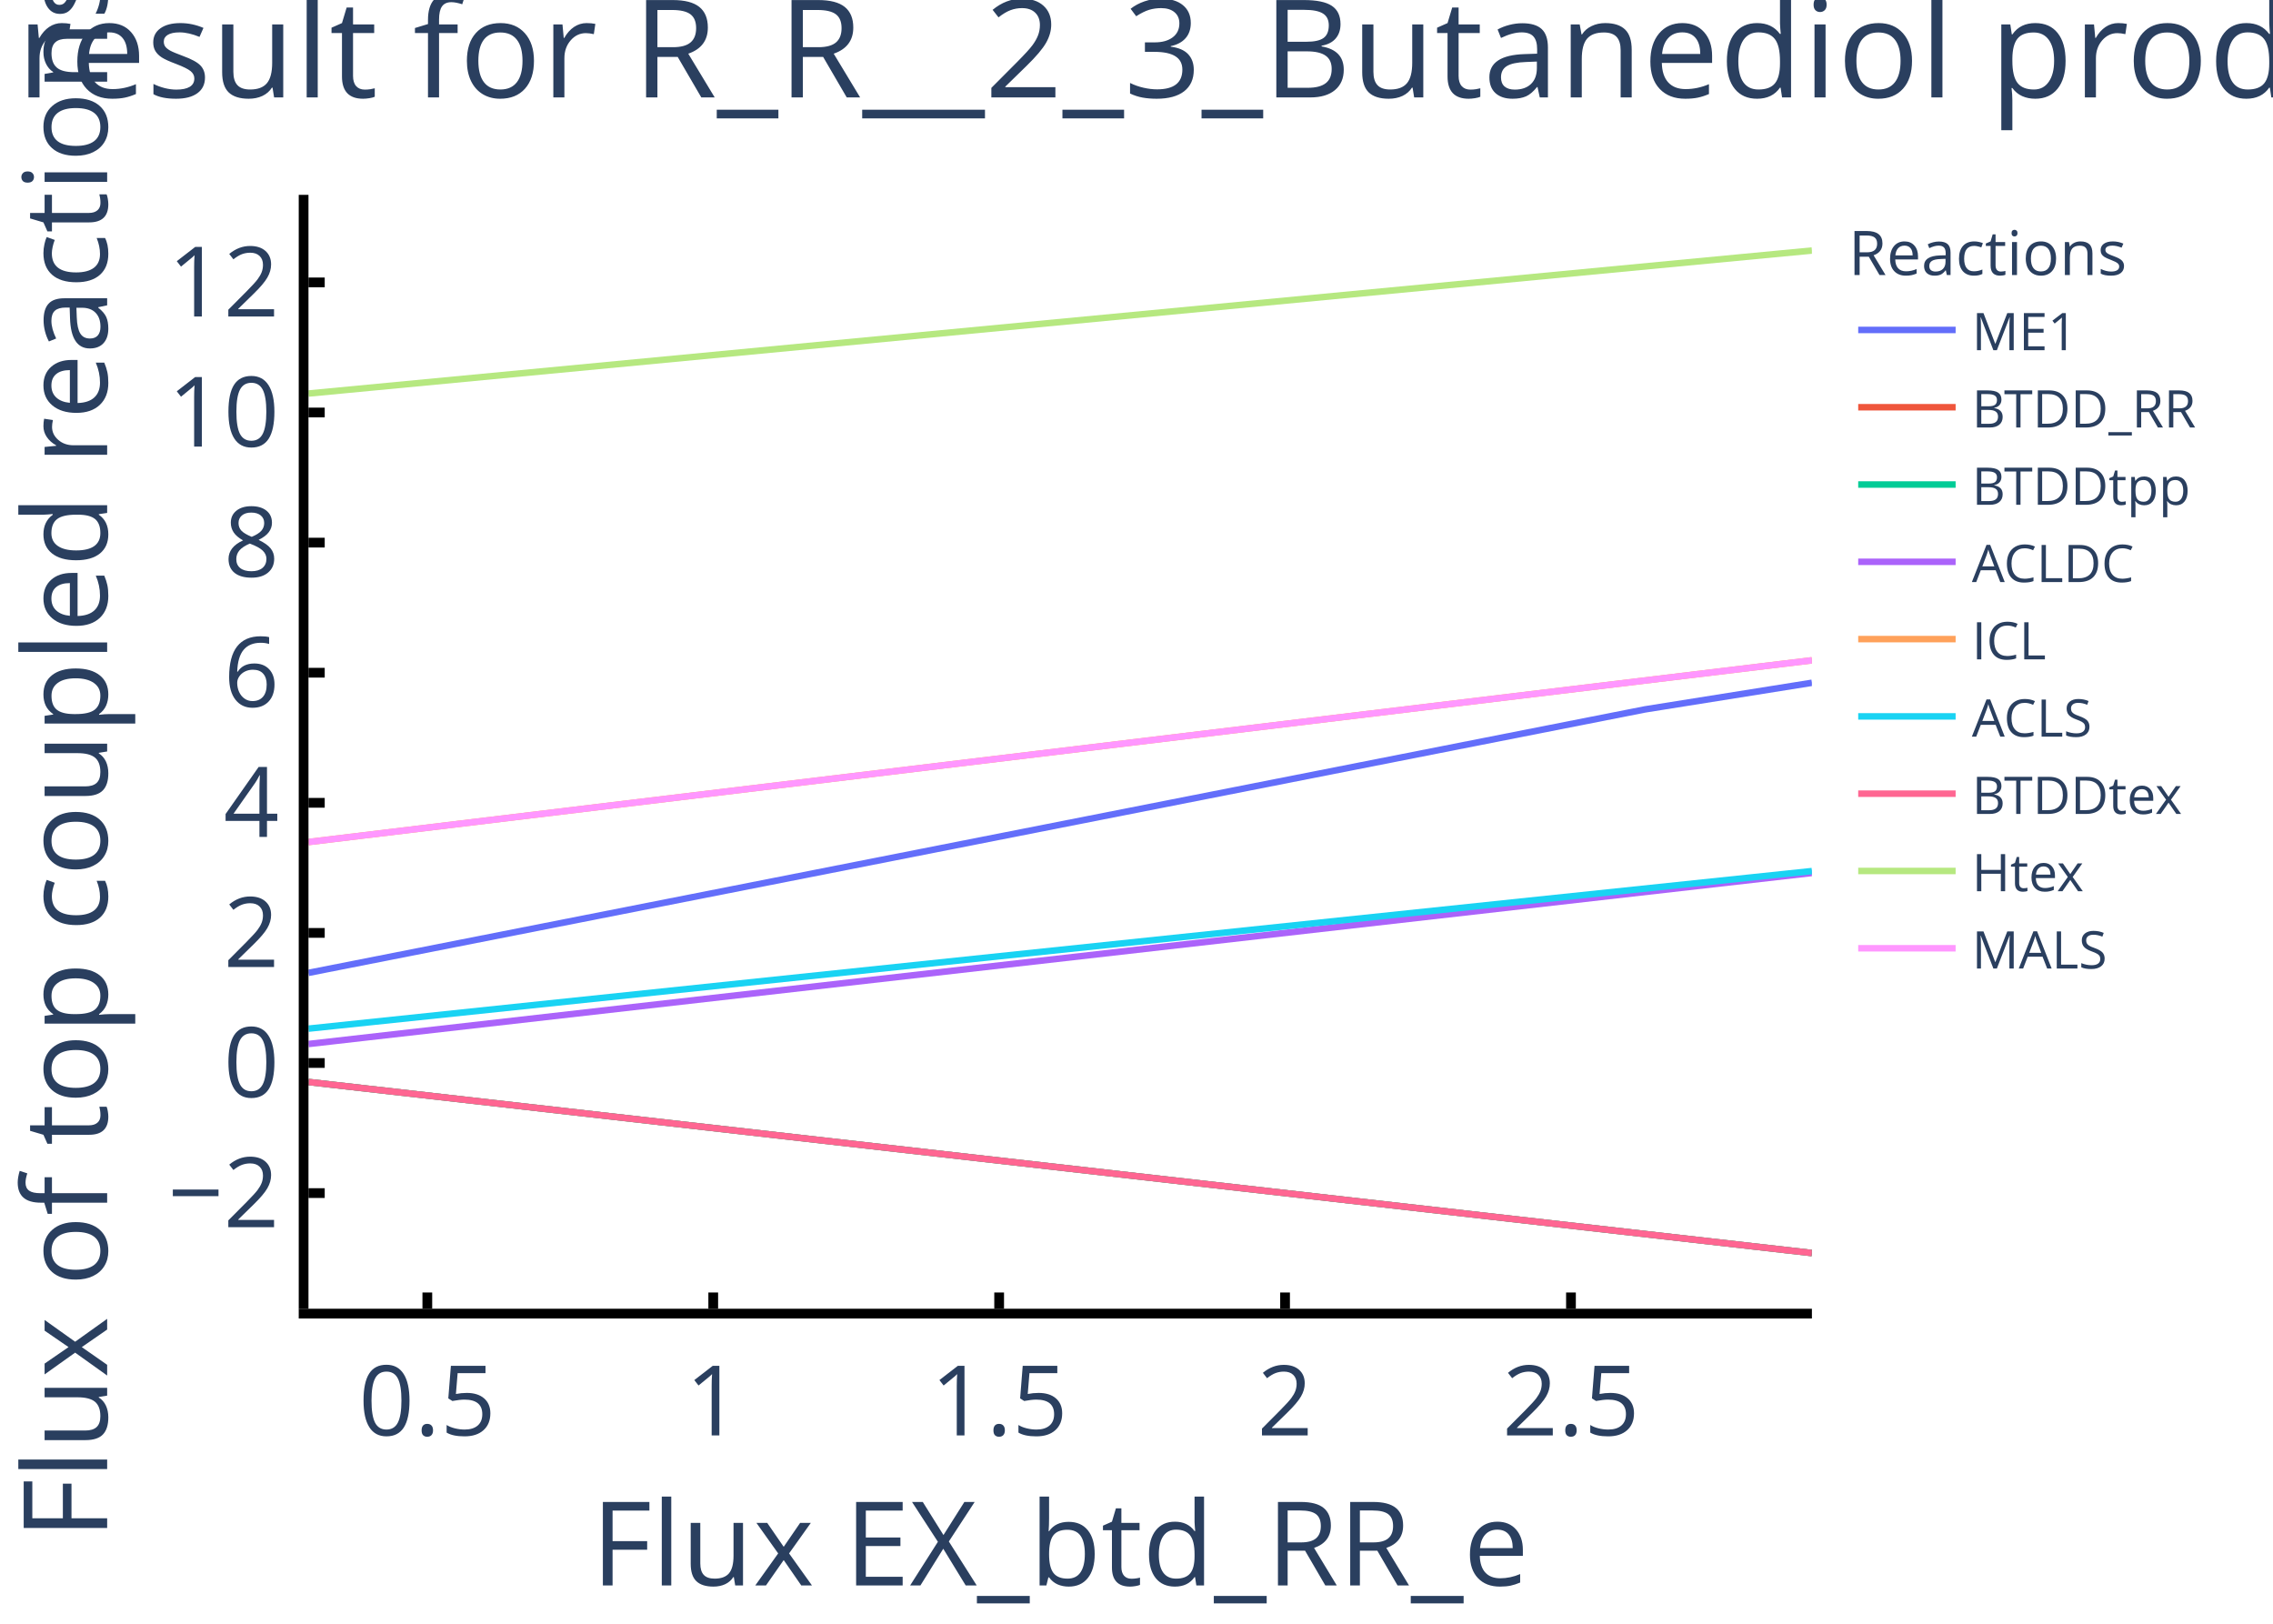
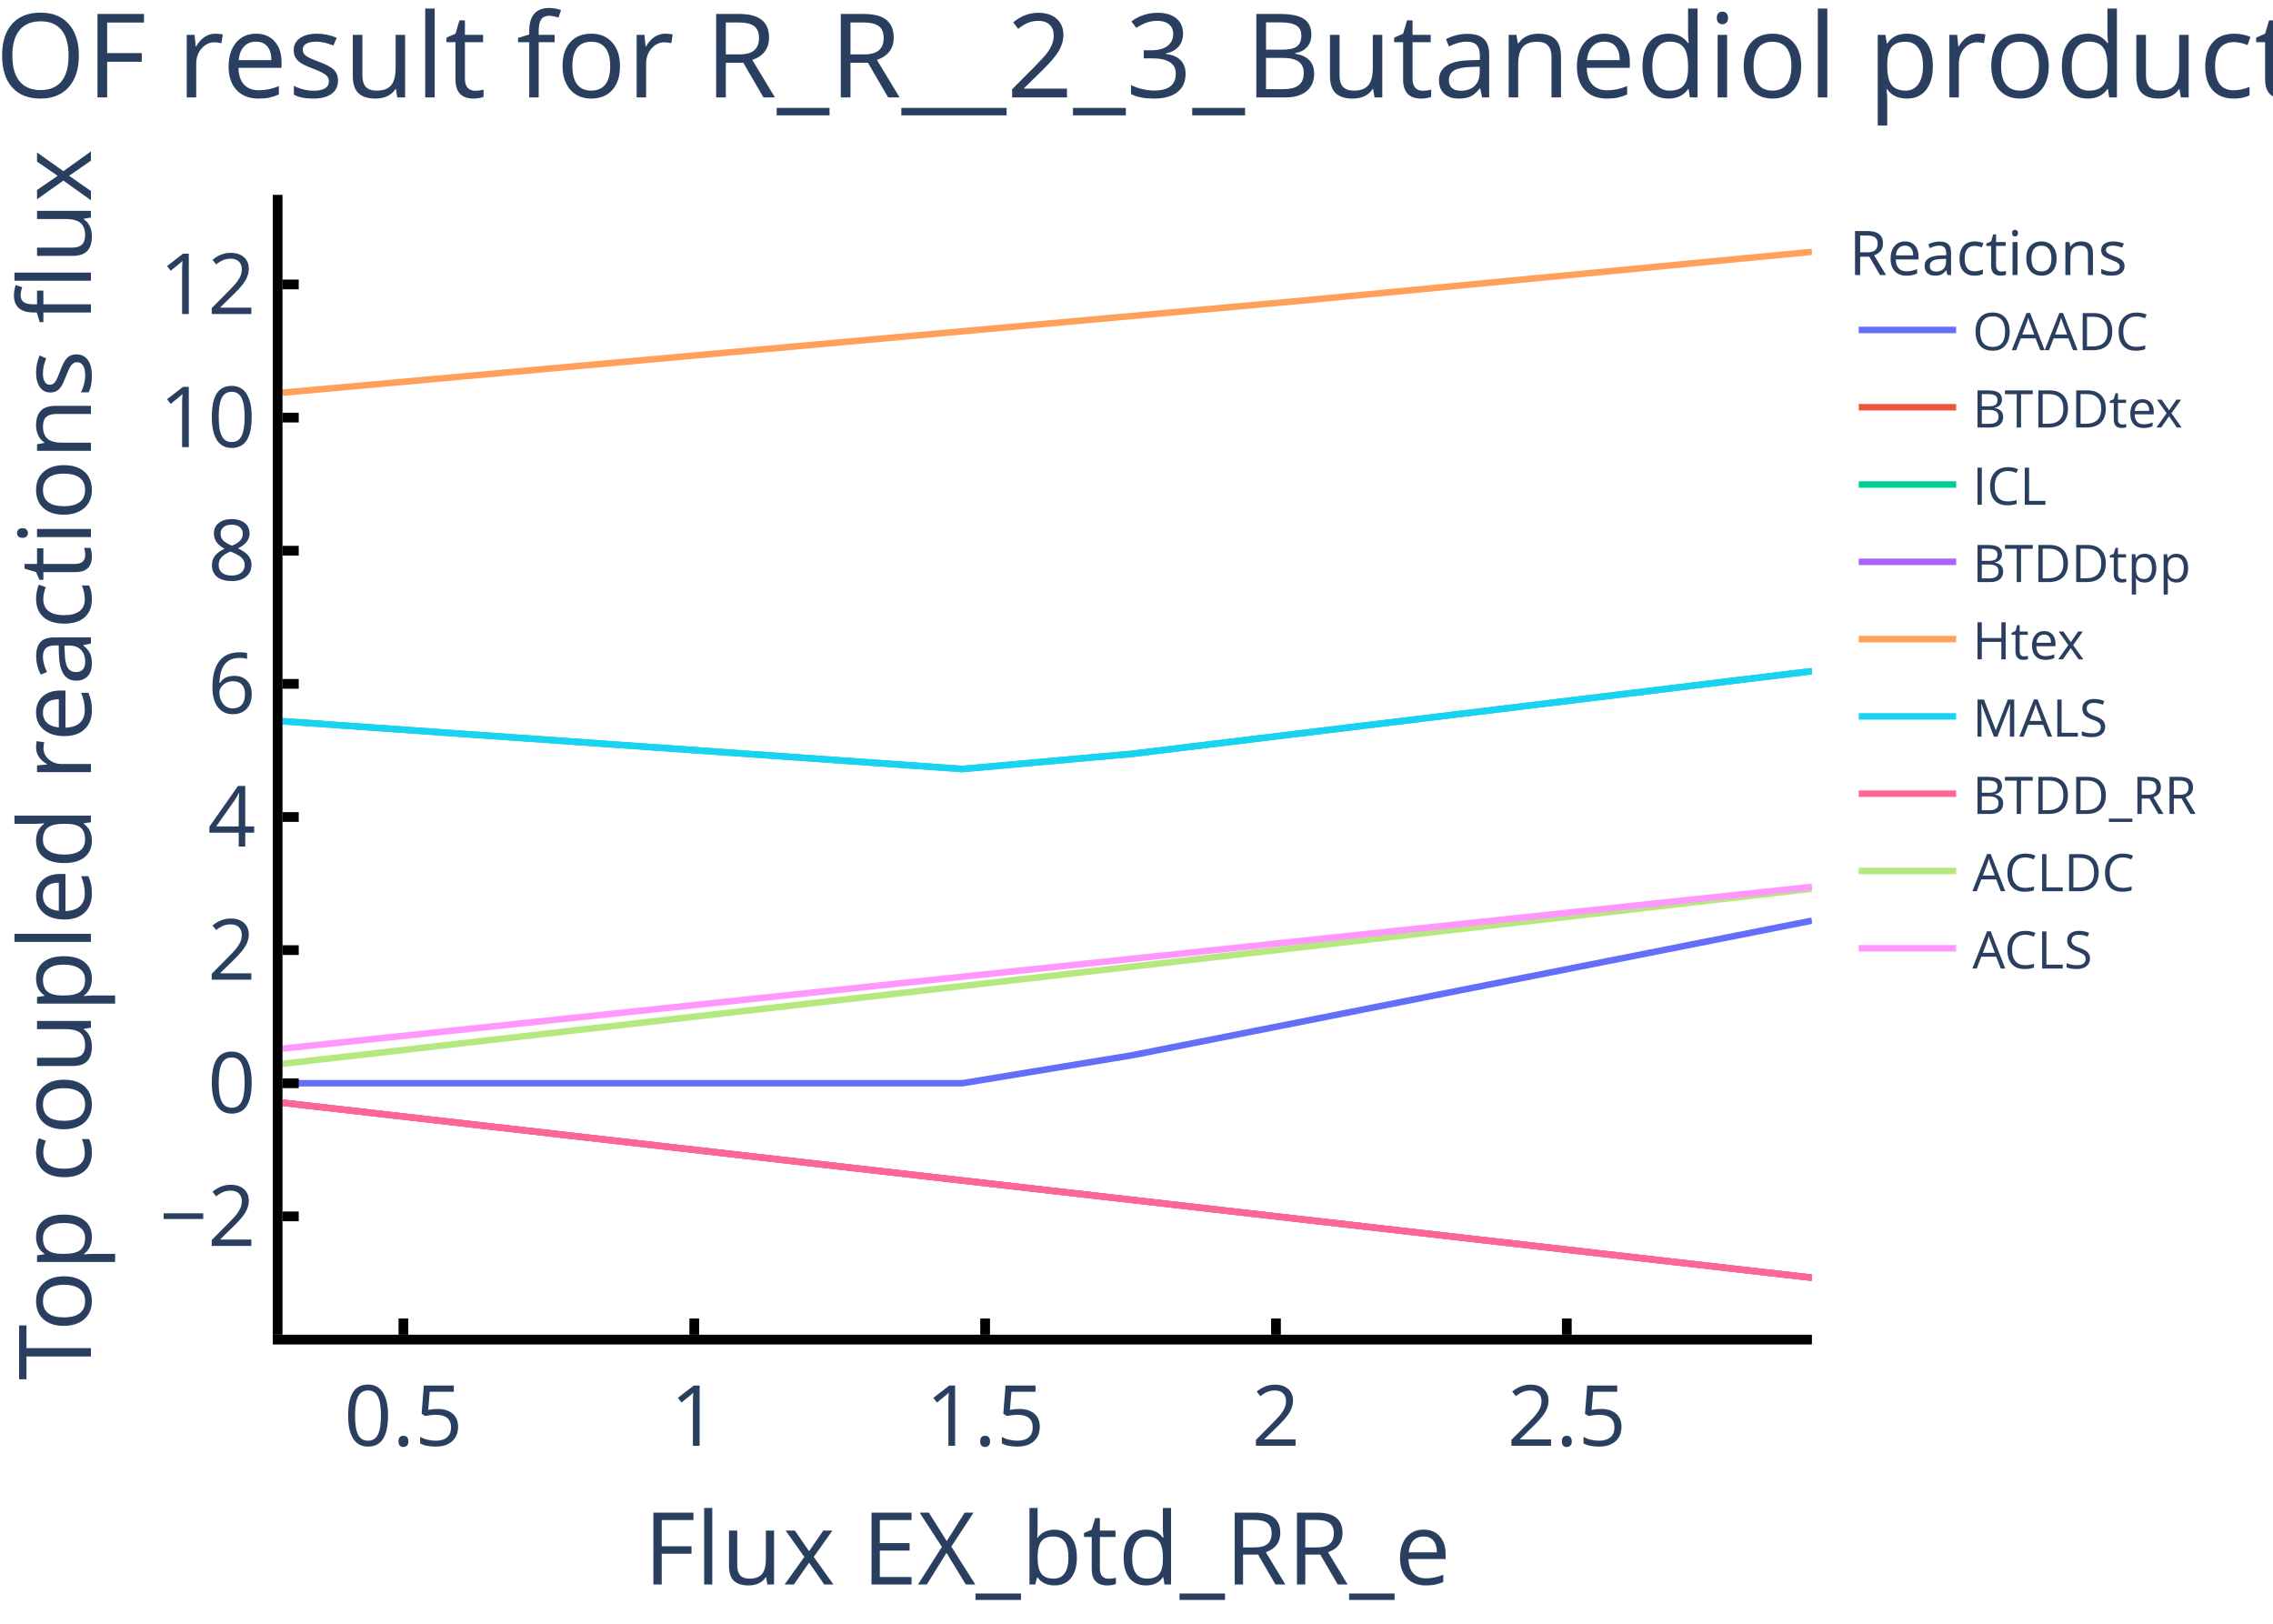
<svg xmlns="http://www.w3.org/2000/svg" class="main-svg" width="700" height="500" style="" viewBox="0 0 700 500">
  <rect x="0" y="0" width="700" height="500" style="fill: rgb(0, 0, 0); fill-opacity: 0;" />
-   <defs id="defs-2cf068">
+   <defs id="defs-a1946d">
    <g class="clips">
-       <clipPath id="clip2cf068xyplot" class="plotclip">
-         <rect width="463" height="343" />
+       <clipPath id="clipa1946dxyplot" class="plotclip">
+         <rect width="471" height="351" />
      </clipPath>
-       <clipPath class="axesclip" id="clip2cf068x">
-         <rect x="95" y="0" width="463" height="500" />
+       <clipPath class="axesclip" id="clipa1946dx">
+         <rect x="87" y="0" width="471" height="500" />
      </clipPath>
-       <clipPath class="axesclip" id="clip2cf068y">
-         <rect x="0" y="60" width="700" height="343" />
+       <clipPath class="axesclip" id="clipa1946dy">
+         <rect x="0" y="60" width="700" height="351" />
      </clipPath>
-       <clipPath class="axesclip" id="clip2cf068xy">
-         <rect x="95" y="60" width="463" height="343" />
+       <clipPath class="axesclip" id="clipa1946dxy">
+         <rect x="87" y="60" width="471" height="351" />
      </clipPath>
    </g>
    <g class="gradients" />
    <g class="patterns" />
  </defs>
  <g class="bglayer">
-     <rect class="bg" x="95" y="60" width="463" height="343" style="fill: rgb(0, 0, 0); fill-opacity: 0; stroke-width: 0;" />
+     <rect class="bg" x="87" y="60" width="471" height="351" style="fill: rgb(0, 0, 0); fill-opacity: 0; stroke-width: 0;" />
  </g>
  <g class="layer-below">
    <g class="imagelayer" />
    <g class="shapelayer" />
  </g>
  <g class="cartesianlayer">
    <g class="subplot xy">
      <g class="layer-subplot">
        <g class="shapelayer" />
        <g class="imagelayer" />
      </g>
      <g class="gridlayer">
        <g class="x">
-           <path class="xgrid crisp" transform="translate(131.6,0)" d="M0,60v343" style="stroke: rgb(255, 255, 255); stroke-opacity: 1; stroke-width: 1px;" />
-           <path class="xgrid crisp" transform="translate(219.65,0)" d="M0,60v343" style="stroke: rgb(255, 255, 255); stroke-opacity: 1; stroke-width: 1px;" />
-           <path class="xgrid crisp" transform="translate(307.7,0)" d="M0,60v343" style="stroke: rgb(255, 255, 255); stroke-opacity: 1; stroke-width: 1px;" />
-           <path class="xgrid crisp" transform="translate(395.75,0)" d="M0,60v343" style="stroke: rgb(255, 255, 255); stroke-opacity: 1; stroke-width: 1px;" />
-           <path class="xgrid crisp" transform="translate(483.8,0)" d="M0,60v343" style="stroke: rgb(255, 255, 255); stroke-opacity: 1; stroke-width: 1px;" />
+           <path class="xgrid crisp" transform="translate(124.24,0)" d="M0,60v351" style="stroke: rgb(255, 255, 255); stroke-opacity: 1; stroke-width: 1px;" />
+           <path class="xgrid crisp" transform="translate(213.81,0)" d="M0,60v351" style="stroke: rgb(255, 255, 255); stroke-opacity: 1; stroke-width: 1px;" />
+           <path class="xgrid crisp" transform="translate(303.38,0)" d="M0,60v351" style="stroke: rgb(255, 255, 255); stroke-opacity: 1; stroke-width: 1px;" />
+           <path class="xgrid crisp" transform="translate(392.95,0)" d="M0,60v351" style="stroke: rgb(255, 255, 255); stroke-opacity: 1; stroke-width: 1px;" />
+           <path class="xgrid crisp" transform="translate(482.52,0)" d="M0,60v351" style="stroke: rgb(255, 255, 255); stroke-opacity: 1; stroke-width: 1px;" />
        </g>
        <g class="y">
-           <path class="ygrid crisp" transform="translate(0,367.39)" d="M95,0h463" style="stroke: rgb(255, 255, 255); stroke-opacity: 1; stroke-width: 1px;" />
-           <path class="ygrid crisp" transform="translate(0,287.27)" d="M95,0h463" style="stroke: rgb(255, 255, 255); stroke-opacity: 1; stroke-width: 1px;" />
-           <path class="ygrid crisp" transform="translate(0,247.21)" d="M95,0h463" style="stroke: rgb(255, 255, 255); stroke-opacity: 1; stroke-width: 1px;" />
-           <path class="ygrid crisp" transform="translate(0,207.15)" d="M95,0h463" style="stroke: rgb(255, 255, 255); stroke-opacity: 1; stroke-width: 1px;" />
-           <path class="ygrid crisp" transform="translate(0,167.09)" d="M95,0h463" style="stroke: rgb(255, 255, 255); stroke-opacity: 1; stroke-width: 1px;" />
-           <path class="ygrid crisp" transform="translate(0,127.02)" d="M95,0h463" style="stroke: rgb(255, 255, 255); stroke-opacity: 1; stroke-width: 1px;" />
-           <path class="ygrid crisp" transform="translate(0,86.96)" d="M95,0h463" style="stroke: rgb(255, 255, 255); stroke-opacity: 1; stroke-width: 1px;" />
+           <path class="ygrid crisp" transform="translate(0,374.56)" d="M87,0h471" style="stroke: rgb(255, 255, 255); stroke-opacity: 1; stroke-width: 1px;" />
+           <path class="ygrid crisp" transform="translate(0,292.57)" d="M87,0h471" style="stroke: rgb(255, 255, 255); stroke-opacity: 1; stroke-width: 1px;" />
+           <path class="ygrid crisp" transform="translate(0,251.58)" d="M87,0h471" style="stroke: rgb(255, 255, 255); stroke-opacity: 1; stroke-width: 1px;" />
+           <path class="ygrid crisp" transform="translate(0,210.58)" d="M87,0h471" style="stroke: rgb(255, 255, 255); stroke-opacity: 1; stroke-width: 1px;" />
+           <path class="ygrid crisp" transform="translate(0,169.58)" d="M87,0h471" style="stroke: rgb(255, 255, 255); stroke-opacity: 1; stroke-width: 1px;" />
+           <path class="ygrid crisp" transform="translate(0,128.59)" d="M87,0h471" style="stroke: rgb(255, 255, 255); stroke-opacity: 1; stroke-width: 1px;" />
+           <path class="ygrid crisp" transform="translate(0,87.59)" d="M87,0h471" style="stroke: rgb(255, 255, 255); stroke-opacity: 1; stroke-width: 1px;" />
        </g>
      </g>
      <g class="zerolinelayer">
-         <path class="yzl zl crisp" transform="translate(0,327.33)" d="M95,0h463" style="stroke: rgb(255, 255, 255); stroke-opacity: 1; stroke-width: 2px;" />
+         <path class="yzl zl crisp" transform="translate(0,333.57)" d="M87,0h471" style="stroke: rgb(255, 255, 255); stroke-opacity: 1; stroke-width: 2px;" />
      </g>
      <path class="xlines-below" />
      <path class="ylines-below" />
      <g class="overlines-below" />
      <g class="xaxislayer-below" />
      <g class="yaxislayer-below" />
      <g class="overaxes-below" />
-       <g class="plot" transform="translate(95,60)" clip-path="url(#clip2cf068xyplot)">
+       <g class="plot" transform="translate(87,60)" clip-path="url(#clipa1946dxyplot)">
        <g class="scatterlayer mlayer">
-           <g class="trace scatter trace76511e" style="stroke-miterlimit: 2; opacity: 1;">
-             <g class="fills" />
-             <g class="errorbars" />
-             <g class="lines">
-               <path class="js-line" d="M0,239.57L411.56,158.45L463,150.25" style="vector-effect: non-scaling-stroke; fill: none; stroke: rgb(99, 110, 250); stroke-opacity: 1; stroke-width: 2px; opacity: 1;" />
-             </g>
-             <g class="points" />
-             <g class="text" />
-           </g>
-           <g class="trace scatter trace2074d4" style="stroke-miterlimit: 2; opacity: 1;">
-             <g class="fills" />
-             <g class="errorbars" />
-             <g class="lines">
-               <path class="js-line" d="M0,273.18L463,325.85" style="vector-effect: non-scaling-stroke; fill: none; stroke: rgb(239, 85, 59); stroke-opacity: 1; stroke-width: 2px; opacity: 1;" />
-             </g>
-             <g class="points" />
-             <g class="text" />
-           </g>
-           <g class="trace scatter trace06daa3" style="stroke-miterlimit: 2; opacity: 1;">
-             <g class="fills" />
-             <g class="errorbars" />
-             <g class="lines">
-               <path class="js-line" d="M0,273.18L463,325.85" style="vector-effect: non-scaling-stroke; fill: none; stroke: rgb(0, 204, 150); stroke-opacity: 1; stroke-width: 2px; opacity: 1;" />
-             </g>
-             <g class="points" />
-             <g class="text" />
-           </g>
-           <g class="trace scatter trace2f1ac4" style="stroke-miterlimit: 2; opacity: 1;">
-             <g class="fills" />
-             <g class="errorbars" />
-             <g class="lines">
-               <path class="js-line" d="M0,261.48L463,208.82" style="vector-effect: non-scaling-stroke; fill: none; stroke: rgb(171, 99, 250); stroke-opacity: 1; stroke-width: 2px; opacity: 1;" />
-             </g>
-             <g class="points" />
-             <g class="text" />
-           </g>
-           <g class="trace scatter trace86f5fa" style="stroke-miterlimit: 2; opacity: 1;">
-             <g class="fills" />
-             <g class="errorbars" />
-             <g class="lines">
-               <path class="js-line" d="M0,199.29L463,143.33" style="vector-effect: non-scaling-stroke; fill: none; stroke: rgb(255, 161, 90); stroke-opacity: 1; stroke-width: 2px; opacity: 1;" />
-             </g>
-             <g class="points" />
-             <g class="text" />
-           </g>
-           <g class="trace scatter trace19312f" style="stroke-miterlimit: 2; opacity: 1;">
-             <g class="fills" />
-             <g class="errorbars" />
-             <g class="lines">
-               <path class="js-line" d="M0,256.75L463,208.23" style="vector-effect: non-scaling-stroke; fill: none; stroke: rgb(25, 211, 243); stroke-opacity: 1; stroke-width: 2px; opacity: 1;" />
-             </g>
-             <g class="points" />
-             <g class="text" />
-           </g>
-           <g class="trace scatter trace6a67ed" style="stroke-miterlimit: 2; opacity: 1;">
-             <g class="fills" />
-             <g class="errorbars" />
-             <g class="lines">
-               <path class="js-line" d="M0,273.18L463,325.85" style="vector-effect: non-scaling-stroke; fill: none; stroke: rgb(255, 102, 146); stroke-opacity: 1; stroke-width: 2px; opacity: 1;" />
-             </g>
-             <g class="points" />
-             <g class="text" />
-           </g>
-           <g class="trace scatter trace60b06a" style="stroke-miterlimit: 2; opacity: 1;">
-             <g class="fills" />
-             <g class="errorbars" />
-             <g class="lines">
-               <path class="js-line" d="M0,61.18L463,17.15" style="vector-effect: non-scaling-stroke; fill: none; stroke: rgb(182, 232, 128); stroke-opacity: 1; stroke-width: 2px; opacity: 1;" />
-             </g>
-             <g class="points" />
-             <g class="text" />
-           </g>
-           <g class="trace scatter tracea34028" style="stroke-miterlimit: 2; opacity: 1;">
-             <g class="fills" />
-             <g class="errorbars" />
-             <g class="lines">
-               <path class="js-line" d="M0,199.29L463,143.33" style="vector-effect: non-scaling-stroke; fill: none; stroke: rgb(255, 151, 255); stroke-opacity: 1; stroke-width: 2px; opacity: 1;" />
+           <g class="trace scatter trace1bf99d" style="stroke-miterlimit: 2; opacity: 1;">
+             <g class="fills" />
+             <g class="errorbars" />
+             <g class="lines">
+               <path class="js-line" d="M0,273.57L209.33,273.57L261.67,264.94L471,223.5" style="vector-effect: non-scaling-stroke; fill: none; stroke: rgb(99, 110, 250); stroke-opacity: 1; stroke-width: 2px; opacity: 1;" />
+             </g>
+             <g class="points" />
+             <g class="text" />
+           </g>
+           <g class="trace scatter tracea52164" style="stroke-miterlimit: 2; opacity: 1;">
+             <g class="fills" />
+             <g class="errorbars" />
+             <g class="lines">
+               <path class="js-line" d="M0,279.56L471,333.45" style="vector-effect: non-scaling-stroke; fill: none; stroke: rgb(239, 85, 59); stroke-opacity: 1; stroke-width: 2px; opacity: 1;" />
+             </g>
+             <g class="points" />
+             <g class="text" />
+           </g>
+           <g class="trace scatter traceca6820" style="stroke-miterlimit: 2; opacity: 1;">
+             <g class="fills" />
+             <g class="errorbars" />
+             <g class="lines">
+               <path class="js-line" d="M0,162.09L209.33,176.8L261.67,172.12L471,146.67" style="vector-effect: non-scaling-stroke; fill: none; stroke: rgb(0, 204, 150); stroke-opacity: 1; stroke-width: 2px; opacity: 1;" />
+             </g>
+             <g class="points" />
+             <g class="text" />
+           </g>
+           <g class="trace scatter traced27138" style="stroke-miterlimit: 2; opacity: 1;">
+             <g class="fills" />
+             <g class="errorbars" />
+             <g class="lines">
+               <path class="js-line" d="M0,279.56L471,333.45" style="vector-effect: non-scaling-stroke; fill: none; stroke: rgb(171, 99, 250); stroke-opacity: 1; stroke-width: 2px; opacity: 1;" />
+             </g>
+             <g class="points" />
+             <g class="text" />
+           </g>
+           <g class="trace scatter trace982de8" style="stroke-miterlimit: 2; opacity: 1;">
+             <g class="fills" />
+             <g class="errorbars" />
+             <g class="lines">
+               <path class="js-line" d="M0,60.92L314,32.57L366.33,27.56L471,17.55" style="vector-effect: non-scaling-stroke; fill: none; stroke: rgb(255, 161, 90); stroke-opacity: 1; stroke-width: 2px; opacity: 1;" />
+             </g>
+             <g class="points" />
+             <g class="text" />
+           </g>
+           <g class="trace scatter tracecfae6c" style="stroke-miterlimit: 2; opacity: 1;">
+             <g class="fills" />
+             <g class="errorbars" />
+             <g class="lines">
+               <path class="js-line" d="M0,162.09L209.33,176.8L261.67,172.12L471,146.67" style="vector-effect: non-scaling-stroke; fill: none; stroke: rgb(25, 211, 243); stroke-opacity: 1; stroke-width: 2px; opacity: 1;" />
+             </g>
+             <g class="points" />
+             <g class="text" />
+           </g>
+           <g class="trace scatter trace3d7f78" style="stroke-miterlimit: 2; opacity: 1;">
+             <g class="fills" />
+             <g class="errorbars" />
+             <g class="lines">
+               <path class="js-line" d="M0,279.56L471,333.45" style="vector-effect: non-scaling-stroke; fill: none; stroke: rgb(255, 102, 146); stroke-opacity: 1; stroke-width: 2px; opacity: 1;" />
+             </g>
+             <g class="points" />
+             <g class="text" />
+           </g>
+           <g class="trace scatter trace3e245c" style="stroke-miterlimit: 2; opacity: 1;">
+             <g class="fills" />
+             <g class="errorbars" />
+             <g class="lines">
+               <path class="js-line" d="M0,267.58L471,213.69" style="vector-effect: non-scaling-stroke; fill: none; stroke: rgb(182, 232, 128); stroke-opacity: 1; stroke-width: 2px; opacity: 1;" />
+             </g>
+             <g class="points" />
+             <g class="text" />
+           </g>
+           <g class="trace scatter trace76d56b" style="stroke-miterlimit: 2; opacity: 1;">
+             <g class="fills" />
+             <g class="errorbars" />
+             <g class="lines">
+               <path class="js-line" d="M0,262.9L471,213.09" style="vector-effect: non-scaling-stroke; fill: none; stroke: rgb(255, 151, 255); stroke-opacity: 1; stroke-width: 2px; opacity: 1;" />
            </g>
            <g class="points" />
            <g class="text" />
          </g>
        </g>
      </g>
      <g class="overplot" />
-       <path class="xlines-above crisp" d="M92,404.5H558" style="fill: none; stroke-width: 3px; stroke: rgb(0, 0, 0); stroke-opacity: 1;" />
-       <path class="ylines-above crisp" d="M93.5,60V403" style="fill: none; stroke-width: 3px; stroke: rgb(0, 0, 0); stroke-opacity: 1;" />
+       <path class="xlines-above crisp" d="M84,412.5H558" style="fill: none; stroke-width: 3px; stroke: rgb(0, 0, 0); stroke-opacity: 1;" />
+       <path class="ylines-above crisp" d="M85.5,60V411" style="fill: none; stroke-width: 3px; stroke: rgb(0, 0, 0); stroke-opacity: 1;" />
      <g class="overlines-above" />
      <g class="xaxislayer-above">
-         <path class="xtick ticks crisp" d="M0,403v-5" transform="translate(131.6,0)" style="stroke: rgb(0, 0, 0); stroke-opacity: 1; stroke-width: 3px;" />
-         <path class="xtick ticks crisp" d="M0,403v-5" transform="translate(219.65,0)" style="stroke: rgb(0, 0, 0); stroke-opacity: 1; stroke-width: 3px;" />
-         <path class="xtick ticks crisp" d="M0,403v-5" transform="translate(307.7,0)" style="stroke: rgb(0, 0, 0); stroke-opacity: 1; stroke-width: 3px;" />
-         <path class="xtick ticks crisp" d="M0,403v-5" transform="translate(395.75,0)" style="stroke: rgb(0, 0, 0); stroke-opacity: 1; stroke-width: 3px;" />
-         <path class="xtick ticks crisp" d="M0,403v-5" transform="translate(483.8,0)" style="stroke: rgb(0, 0, 0); stroke-opacity: 1; stroke-width: 3px;" />
-         <g class="xtick">
-           <text text-anchor="middle" x="0" y="442" transform="translate(131.6,0)" style="font-family: 'Open Sans', verdana, arial, sans-serif; font-size: 30px; fill: rgb(42, 63, 95); fill-opacity: 1; white-space: pre; opacity: 1;">0.5</text>
-         </g>
-         <g class="xtick">
-           <text text-anchor="middle" x="0" y="442" style="font-family: 'Open Sans', verdana, arial, sans-serif; font-size: 30px; fill: rgb(42, 63, 95); fill-opacity: 1; white-space: pre; opacity: 1;" transform="translate(219.65,0)">1</text>
-         </g>
-         <g class="xtick">
-           <text text-anchor="middle" x="0" y="442" style="font-family: 'Open Sans', verdana, arial, sans-serif; font-size: 30px; fill: rgb(42, 63, 95); fill-opacity: 1; white-space: pre; opacity: 1;" transform="translate(307.7,0)">1.5</text>
-         </g>
-         <g class="xtick">
-           <text text-anchor="middle" x="0" y="442" style="font-family: 'Open Sans', verdana, arial, sans-serif; font-size: 30px; fill: rgb(42, 63, 95); fill-opacity: 1; white-space: pre; opacity: 1;" transform="translate(395.75,0)">2</text>
-         </g>
-         <g class="xtick">
-           <text text-anchor="middle" x="0" y="442" style="font-family: 'Open Sans', verdana, arial, sans-serif; font-size: 30px; fill: rgb(42, 63, 95); fill-opacity: 1; white-space: pre; opacity: 1;" transform="translate(483.8,0)">2.5</text>
+         <path class="xtick ticks crisp" d="M0,411v-5" transform="translate(124.24,0)" style="stroke: rgb(0, 0, 0); stroke-opacity: 1; stroke-width: 3px;" />
+         <path class="xtick ticks crisp" d="M0,411v-5" transform="translate(213.81,0)" style="stroke: rgb(0, 0, 0); stroke-opacity: 1; stroke-width: 3px;" />
+         <path class="xtick ticks crisp" d="M0,411v-5" transform="translate(303.38,0)" style="stroke: rgb(0, 0, 0); stroke-opacity: 1; stroke-width: 3px;" />
+         <path class="xtick ticks crisp" d="M0,411v-5" transform="translate(392.95,0)" style="stroke: rgb(0, 0, 0); stroke-opacity: 1; stroke-width: 3px;" />
+         <path class="xtick ticks crisp" d="M0,411v-5" transform="translate(482.52,0)" style="stroke: rgb(0, 0, 0); stroke-opacity: 1; stroke-width: 3px;" />
+         <g class="xtick">
+           <text text-anchor="middle" x="0" y="445.2" transform="translate(124.24,0)" style="font-family: 'Open Sans', verdana, arial, sans-serif; font-size: 26px; fill: rgb(42, 63, 95); fill-opacity: 1; white-space: pre; opacity: 1;">0.5</text>
+         </g>
+         <g class="xtick">
+           <text text-anchor="middle" x="0" y="445.2" style="font-family: 'Open Sans', verdana, arial, sans-serif; font-size: 26px; fill: rgb(42, 63, 95); fill-opacity: 1; white-space: pre; opacity: 1;" transform="translate(213.81,0)">1</text>
+         </g>
+         <g class="xtick">
+           <text text-anchor="middle" x="0" y="445.2" style="font-family: 'Open Sans', verdana, arial, sans-serif; font-size: 26px; fill: rgb(42, 63, 95); fill-opacity: 1; white-space: pre; opacity: 1;" transform="translate(303.38,0)">1.5</text>
+         </g>
+         <g class="xtick">
+           <text text-anchor="middle" x="0" y="445.2" style="font-family: 'Open Sans', verdana, arial, sans-serif; font-size: 26px; fill: rgb(42, 63, 95); fill-opacity: 1; white-space: pre; opacity: 1;" transform="translate(392.95,0)">2</text>
+         </g>
+         <g class="xtick">
+           <text text-anchor="middle" x="0" y="445.2" style="font-family: 'Open Sans', verdana, arial, sans-serif; font-size: 26px; fill: rgb(42, 63, 95); fill-opacity: 1; white-space: pre; opacity: 1;" transform="translate(482.52,0)">2.5</text>
        </g>
      </g>
      <g class="yaxislayer-above">
-         <path class="ytick ticks crisp" d="M95,0h5" transform="translate(0,367.39)" style="stroke: rgb(0, 0, 0); stroke-opacity: 1; stroke-width: 3px;" />
-         <path class="ytick ticks crisp" d="M95,0h5" transform="translate(0,327.33)" style="stroke: rgb(0, 0, 0); stroke-opacity: 1; stroke-width: 3px;" />
-         <path class="ytick ticks crisp" d="M95,0h5" transform="translate(0,287.27)" style="stroke: rgb(0, 0, 0); stroke-opacity: 1; stroke-width: 3px;" />
-         <path class="ytick ticks crisp" d="M95,0h5" transform="translate(0,247.21)" style="stroke: rgb(0, 0, 0); stroke-opacity: 1; stroke-width: 3px;" />
-         <path class="ytick ticks crisp" d="M95,0h5" transform="translate(0,207.15)" style="stroke: rgb(0, 0, 0); stroke-opacity: 1; stroke-width: 3px;" />
-         <path class="ytick ticks crisp" d="M95,0h5" transform="translate(0,167.09)" style="stroke: rgb(0, 0, 0); stroke-opacity: 1; stroke-width: 3px;" />
-         <path class="ytick ticks crisp" d="M95,0h5" transform="translate(0,127.02)" style="stroke: rgb(0, 0, 0); stroke-opacity: 1; stroke-width: 3px;" />
-         <path class="ytick ticks crisp" d="M95,0h5" transform="translate(0,86.96)" style="stroke: rgb(0, 0, 0); stroke-opacity: 1; stroke-width: 3px;" />
-         <g class="ytick">
-           <text text-anchor="end" x="86" y="10.5" transform="translate(0,367.39)" style="font-family: 'Open Sans', verdana, arial, sans-serif; font-size: 30px; fill: rgb(42, 63, 95); fill-opacity: 1; white-space: pre; opacity: 1;">−2</text>
-         </g>
-         <g class="ytick">
-           <text text-anchor="end" x="86" y="10.5" style="font-family: 'Open Sans', verdana, arial, sans-serif; font-size: 30px; fill: rgb(42, 63, 95); fill-opacity: 1; white-space: pre; opacity: 1;" transform="translate(0,327.33)">0</text>
-         </g>
-         <g class="ytick">
-           <text text-anchor="end" x="86" y="10.5" style="font-family: 'Open Sans', verdana, arial, sans-serif; font-size: 30px; fill: rgb(42, 63, 95); fill-opacity: 1; white-space: pre; opacity: 1;" transform="translate(0,287.27)">2</text>
-         </g>
-         <g class="ytick">
-           <text text-anchor="end" x="86" y="10.5" style="font-family: 'Open Sans', verdana, arial, sans-serif; font-size: 30px; fill: rgb(42, 63, 95); fill-opacity: 1; white-space: pre; opacity: 1;" transform="translate(0,247.21)">4</text>
-         </g>
-         <g class="ytick">
-           <text text-anchor="end" x="86" y="10.5" style="font-family: 'Open Sans', verdana, arial, sans-serif; font-size: 30px; fill: rgb(42, 63, 95); fill-opacity: 1; white-space: pre; opacity: 1;" transform="translate(0,207.15)">6</text>
-         </g>
-         <g class="ytick">
-           <text text-anchor="end" x="86" y="10.5" style="font-family: 'Open Sans', verdana, arial, sans-serif; font-size: 30px; fill: rgb(42, 63, 95); fill-opacity: 1; white-space: pre; opacity: 1;" transform="translate(0,167.09)">8</text>
-         </g>
-         <g class="ytick">
-           <text text-anchor="end" x="86" y="10.5" style="font-family: 'Open Sans', verdana, arial, sans-serif; font-size: 30px; fill: rgb(42, 63, 95); fill-opacity: 1; white-space: pre; opacity: 1;" transform="translate(0,127.02)">10</text>
-         </g>
-         <g class="ytick">
-           <text text-anchor="end" x="86" y="10.5" style="font-family: 'Open Sans', verdana, arial, sans-serif; font-size: 30px; fill: rgb(42, 63, 95); fill-opacity: 1; white-space: pre; opacity: 1;" transform="translate(0,86.96)">12</text>
+         <path class="ytick ticks crisp" d="M87,0h5" transform="translate(0,374.56)" style="stroke: rgb(0, 0, 0); stroke-opacity: 1; stroke-width: 3px;" />
+         <path class="ytick ticks crisp" d="M87,0h5" transform="translate(0,333.57)" style="stroke: rgb(0, 0, 0); stroke-opacity: 1; stroke-width: 3px;" />
+         <path class="ytick ticks crisp" d="M87,0h5" transform="translate(0,292.57)" style="stroke: rgb(0, 0, 0); stroke-opacity: 1; stroke-width: 3px;" />
+         <path class="ytick ticks crisp" d="M87,0h5" transform="translate(0,251.58)" style="stroke: rgb(0, 0, 0); stroke-opacity: 1; stroke-width: 3px;" />
+         <path class="ytick ticks crisp" d="M87,0h5" transform="translate(0,210.58)" style="stroke: rgb(0, 0, 0); stroke-opacity: 1; stroke-width: 3px;" />
+         <path class="ytick ticks crisp" d="M87,0h5" transform="translate(0,169.58)" style="stroke: rgb(0, 0, 0); stroke-opacity: 1; stroke-width: 3px;" />
+         <path class="ytick ticks crisp" d="M87,0h5" transform="translate(0,128.59)" style="stroke: rgb(0, 0, 0); stroke-opacity: 1; stroke-width: 3px;" />
+         <path class="ytick ticks crisp" d="M87,0h5" transform="translate(0,87.59)" style="stroke: rgb(0, 0, 0); stroke-opacity: 1; stroke-width: 3px;" />
+         <g class="ytick">
+           <text text-anchor="end" x="78.8" y="9.1" transform="translate(0,374.56)" style="font-family: 'Open Sans', verdana, arial, sans-serif; font-size: 26px; fill: rgb(42, 63, 95); fill-opacity: 1; white-space: pre; opacity: 1;">−2</text>
+         </g>
+         <g class="ytick">
+           <text text-anchor="end" x="78.8" y="9.1" style="font-family: 'Open Sans', verdana, arial, sans-serif; font-size: 26px; fill: rgb(42, 63, 95); fill-opacity: 1; white-space: pre; opacity: 1;" transform="translate(0,333.57)">0</text>
+         </g>
+         <g class="ytick">
+           <text text-anchor="end" x="78.8" y="9.1" style="font-family: 'Open Sans', verdana, arial, sans-serif; font-size: 26px; fill: rgb(42, 63, 95); fill-opacity: 1; white-space: pre; opacity: 1;" transform="translate(0,292.57)">2</text>
+         </g>
+         <g class="ytick">
+           <text text-anchor="end" x="78.8" y="9.1" style="font-family: 'Open Sans', verdana, arial, sans-serif; font-size: 26px; fill: rgb(42, 63, 95); fill-opacity: 1; white-space: pre; opacity: 1;" transform="translate(0,251.58)">4</text>
+         </g>
+         <g class="ytick">
+           <text text-anchor="end" x="78.8" y="9.1" style="font-family: 'Open Sans', verdana, arial, sans-serif; font-size: 26px; fill: rgb(42, 63, 95); fill-opacity: 1; white-space: pre; opacity: 1;" transform="translate(0,210.58)">6</text>
+         </g>
+         <g class="ytick">
+           <text text-anchor="end" x="78.8" y="9.1" style="font-family: 'Open Sans', verdana, arial, sans-serif; font-size: 26px; fill: rgb(42, 63, 95); fill-opacity: 1; white-space: pre; opacity: 1;" transform="translate(0,169.58)">8</text>
+         </g>
+         <g class="ytick">
+           <text text-anchor="end" x="78.8" y="9.1" style="font-family: 'Open Sans', verdana, arial, sans-serif; font-size: 26px; fill: rgb(42, 63, 95); fill-opacity: 1; white-space: pre; opacity: 1;" transform="translate(0,128.59)">10</text>
+         </g>
+         <g class="ytick">
+           <text text-anchor="end" x="78.8" y="9.1" style="font-family: 'Open Sans', verdana, arial, sans-serif; font-size: 26px; fill: rgb(42, 63, 95); fill-opacity: 1; white-space: pre; opacity: 1;" transform="translate(0,87.59)">12</text>
        </g>
      </g>
      <g class="overaxes-above" />
    </g>
  </g>
  <g class="polarlayer" />
  <g class="smithlayer" />
  <g class="ternarylayer" />
  <g class="geolayer" />
  <g class="funnelarealayer" />
  <g class="pielayer" />
  <g class="iciclelayer" />
  <g class="treemaplayer" />
  <g class="sunburstlayer" />
  <g class="glimages" />
-   <defs id="topdefs-2cf068">
+   <defs id="topdefs-a1946d">
    <g class="clips" />
-     <clipPath id="legend2cf068">
+     <clipPath id="legenda1946d">
      <rect width="121" height="249" x="0" y="0" />
    </clipPath>
  </defs>
  <g class="layer-above">
    <g class="imagelayer" />
    <g class="shapelayer" />
  </g>
  <g class="infolayer">
-     <g class="legend" pointer-events="all" transform="translate(567.26,60)">
-       <rect class="bg" shape-rendering="crispEdges" width="121" height="249" x="0" y="0" style="stroke: rgb(68, 68, 68); stroke-opacity: 1; fill: rgb(0, 0, 0); fill-opacity: 0; stroke-width: 0px;" />
-       <g class="scrollbox" transform="" clip-path="url(#legend2cf068)">
+     <g class="legend" pointer-events="all" transform="translate(567.42,60)">
+       <rect class="bg" shape-rendering="crispEdges" style="stroke: rgb(68, 68, 68); stroke-opacity: 1; fill: rgb(0, 0, 0); fill-opacity: 0; stroke-width: 0px;" width="121" height="249" x="0" y="0" />
+       <g class="scrollbox" transform="" clip-path="url(#legenda1946d)">
        <text class="legendtitletext" text-anchor="start" x="2" y="24.7" style="font-family: 'Open Sans', verdana, arial, sans-serif; font-size: 19px; fill: rgb(42, 63, 95); fill-opacity: 1; white-space: pre;">Reactions</text>
        <g class="groups" transform="">
          <g class="traces" transform="translate(0,41.6)" style="opacity: 1;">
-             <text class="legendtext" text-anchor="start" x="40" y="6.24" style="font-family: 'Open Sans', verdana, arial, sans-serif; font-size: 16px; fill: rgb(42, 63, 95); fill-opacity: 1; white-space: pre;">ME1</text>
+             <text class="legendtext" text-anchor="start" x="40" y="6.24" style="font-family: 'Open Sans', verdana, arial, sans-serif; font-size: 16px; fill: rgb(42, 63, 95); fill-opacity: 1; white-space: pre;">OAADC</text>
            <g class="layers" style="opacity: 1;">
              <g class="legendfill" />
              <g class="legendlines">
                <path class="js-line" d="M5,0h30" style="fill: none; stroke: rgb(99, 110, 250); stroke-opacity: 1; stroke-width: 2px;" />
              </g>
              <g class="legendsymbols">
                <g class="legendpoints" />
              </g>
            </g>
            <rect class="legendtoggle" x="0" y="-11.9" width="115.562" height="23.8" style="fill: rgb(0, 0, 0); fill-opacity: 0;" />
          </g>
        </g>
        <g class="groups" transform="">
          <g class="traces" transform="translate(0,65.4)" style="opacity: 1;">
+             <text class="legendtext" text-anchor="start" x="40" y="6.24" style="font-family: 'Open Sans', verdana, arial, sans-serif; font-size: 16px; fill: rgb(42, 63, 95); fill-opacity: 1; white-space: pre;">BTDDtex</text>
+             <g class="layers" style="opacity: 1;">
+               <g class="legendfill" />
+               <g class="legendlines">
+                 <path class="js-line" d="M5,0h30" style="fill: none; stroke: rgb(239, 85, 59); stroke-opacity: 1; stroke-width: 2px;" />
+               </g>
+               <g class="legendsymbols">
+                 <g class="legendpoints" />
+               </g>
+             </g>
+             <rect class="legendtoggle" x="0" y="-11.9" width="115.562" height="23.8" style="fill: rgb(0, 0, 0); fill-opacity: 0;" />
+           </g>
+         </g>
+         <g class="groups" transform="">
+           <g class="traces" transform="translate(0,89.2)" style="opacity: 1;">
+             <text class="legendtext" text-anchor="start" x="40" y="6.24" style="font-family: 'Open Sans', verdana, arial, sans-serif; font-size: 16px; fill: rgb(42, 63, 95); fill-opacity: 1; white-space: pre;">ICL</text>
+             <g class="layers" style="opacity: 1;">
+               <g class="legendfill" />
+               <g class="legendlines">
+                 <path class="js-line" d="M5,0h30" style="fill: none; stroke: rgb(0, 204, 150); stroke-opacity: 1; stroke-width: 2px;" />
+               </g>
+               <g class="legendsymbols">
+                 <g class="legendpoints" />
+               </g>
+             </g>
+             <rect class="legendtoggle" x="0" y="-11.9" width="115.562" height="23.8" style="fill: rgb(0, 0, 0); fill-opacity: 0;" />
+           </g>
+         </g>
+         <g class="groups" transform="">
+           <g class="traces" transform="translate(0,113)" style="opacity: 1;">
+             <text class="legendtext" text-anchor="start" x="40" y="6.24" style="font-family: 'Open Sans', verdana, arial, sans-serif; font-size: 16px; fill: rgb(42, 63, 95); fill-opacity: 1; white-space: pre;">BTDDtpp</text>
+             <g class="layers" style="opacity: 1;">
+               <g class="legendfill" />
+               <g class="legendlines">
+                 <path class="js-line" d="M5,0h30" style="fill: none; stroke: rgb(171, 99, 250); stroke-opacity: 1; stroke-width: 2px;" />
+               </g>
+               <g class="legendsymbols">
+                 <g class="legendpoints" />
+               </g>
+             </g>
+             <rect class="legendtoggle" x="0" y="-11.9" width="115.562" height="23.8" style="fill: rgb(0, 0, 0); fill-opacity: 0;" />
+           </g>
+         </g>
+         <g class="groups" transform="">
+           <g class="traces" transform="translate(0,136.8)" style="opacity: 1;">
+             <text class="legendtext" text-anchor="start" x="40" y="6.24" style="font-family: 'Open Sans', verdana, arial, sans-serif; font-size: 16px; fill: rgb(42, 63, 95); fill-opacity: 1; white-space: pre;">Htex</text>
+             <g class="layers" style="opacity: 1;">
+               <g class="legendfill" />
+               <g class="legendlines">
+                 <path class="js-line" d="M5,0h30" style="fill: none; stroke: rgb(255, 161, 90); stroke-opacity: 1; stroke-width: 2px;" />
+               </g>
+               <g class="legendsymbols">
+                 <g class="legendpoints" />
+               </g>
+             </g>
+             <rect class="legendtoggle" x="0" y="-11.9" width="115.562" height="23.8" style="fill: rgb(0, 0, 0); fill-opacity: 0;" />
+           </g>
+         </g>
+         <g class="groups" transform="">
+           <g class="traces" transform="translate(0,160.6)" style="opacity: 1;">
+             <text class="legendtext" text-anchor="start" x="40" y="6.24" style="font-family: 'Open Sans', verdana, arial, sans-serif; font-size: 16px; fill: rgb(42, 63, 95); fill-opacity: 1; white-space: pre;">MALS</text>
+             <g class="layers" style="opacity: 1;">
+               <g class="legendfill" />
+               <g class="legendlines">
+                 <path class="js-line" d="M5,0h30" style="fill: none; stroke: rgb(25, 211, 243); stroke-opacity: 1; stroke-width: 2px;" />
+               </g>
+               <g class="legendsymbols">
+                 <g class="legendpoints" />
+               </g>
+             </g>
+             <rect class="legendtoggle" x="0" y="-11.9" width="115.562" height="23.8" style="fill: rgb(0, 0, 0); fill-opacity: 0;" />
+           </g>
+         </g>
+         <g class="groups" transform="">
+           <g class="traces" transform="translate(0,184.4)" style="opacity: 1;">
            <text class="legendtext" text-anchor="start" x="40" y="6.24" style="font-family: 'Open Sans', verdana, arial, sans-serif; font-size: 16px; fill: rgb(42, 63, 95); fill-opacity: 1; white-space: pre;">BTDD_RR</text>
            <g class="layers" style="opacity: 1;">
              <g class="legendfill" />
              <g class="legendlines">
-                 <path class="js-line" d="M5,0h30" style="fill: none; stroke: rgb(239, 85, 59); stroke-opacity: 1; stroke-width: 2px;" />
-               </g>
-               <g class="legendsymbols">
-                 <g class="legendpoints" />
-               </g>
-             </g>
-             <rect class="legendtoggle" x="0" y="-11.9" width="115.562" height="23.8" style="fill: rgb(0, 0, 0); fill-opacity: 0;" />
-           </g>
-         </g>
-         <g class="groups" transform="">
-           <g class="traces" transform="translate(0,89.2)" style="opacity: 1;">
-             <text class="legendtext" text-anchor="start" x="40" y="6.24" style="font-family: 'Open Sans', verdana, arial, sans-serif; font-size: 16px; fill: rgb(42, 63, 95); fill-opacity: 1; white-space: pre;">BTDDtpp</text>
-             <g class="layers" style="opacity: 1;">
-               <g class="legendfill" />
-               <g class="legendlines">
-                 <path class="js-line" d="M5,0h30" style="fill: none; stroke: rgb(0, 204, 150); stroke-opacity: 1; stroke-width: 2px;" />
-               </g>
-               <g class="legendsymbols">
-                 <g class="legendpoints" />
-               </g>
-             </g>
-             <rect class="legendtoggle" x="0" y="-11.9" width="115.562" height="23.8" style="fill: rgb(0, 0, 0); fill-opacity: 0;" />
-           </g>
-         </g>
-         <g class="groups" transform="">
-           <g class="traces" transform="translate(0,113)" style="opacity: 1;">
+                 <path class="js-line" d="M5,0h30" style="fill: none; stroke: rgb(255, 102, 146); stroke-opacity: 1; stroke-width: 2px;" />
+               </g>
+               <g class="legendsymbols">
+                 <g class="legendpoints" />
+               </g>
+             </g>
+             <rect class="legendtoggle" x="0" y="-11.9" width="115.562" height="23.8" style="fill: rgb(0, 0, 0); fill-opacity: 0;" />
+           </g>
+         </g>
+         <g class="groups" transform="">
+           <g class="traces" transform="translate(0,208.2)" style="opacity: 1;">
            <text class="legendtext" text-anchor="start" x="40" y="6.24" style="font-family: 'Open Sans', verdana, arial, sans-serif; font-size: 16px; fill: rgb(42, 63, 95); fill-opacity: 1; white-space: pre;">ACLDC</text>
            <g class="layers" style="opacity: 1;">
              <g class="legendfill" />
              <g class="legendlines">
-                 <path class="js-line" d="M5,0h30" style="fill: none; stroke: rgb(171, 99, 250); stroke-opacity: 1; stroke-width: 2px;" />
-               </g>
-               <g class="legendsymbols">
-                 <g class="legendpoints" />
-               </g>
-             </g>
-             <rect class="legendtoggle" x="0" y="-11.9" width="115.562" height="23.8" style="fill: rgb(0, 0, 0); fill-opacity: 0;" />
-           </g>
-         </g>
-         <g class="groups" transform="">
-           <g class="traces" transform="translate(0,136.8)" style="opacity: 1;">
-             <text class="legendtext" text-anchor="start" x="40" y="6.24" style="font-family: 'Open Sans', verdana, arial, sans-serif; font-size: 16px; fill: rgb(42, 63, 95); fill-opacity: 1; white-space: pre;">ICL</text>
-             <g class="layers" style="opacity: 1;">
-               <g class="legendfill" />
-               <g class="legendlines">
-                 <path class="js-line" d="M5,0h30" style="fill: none; stroke: rgb(255, 161, 90); stroke-opacity: 1; stroke-width: 2px;" />
-               </g>
-               <g class="legendsymbols">
-                 <g class="legendpoints" />
-               </g>
-             </g>
-             <rect class="legendtoggle" x="0" y="-11.9" width="115.562" height="23.8" style="fill: rgb(0, 0, 0); fill-opacity: 0;" />
-           </g>
-         </g>
-         <g class="groups" transform="">
-           <g class="traces" transform="translate(0,160.6)" style="opacity: 1;">
+                 <path class="js-line" d="M5,0h30" style="fill: none; stroke: rgb(182, 232, 128); stroke-opacity: 1; stroke-width: 2px;" />
+               </g>
+               <g class="legendsymbols">
+                 <g class="legendpoints" />
+               </g>
+             </g>
+             <rect class="legendtoggle" x="0" y="-11.9" width="115.562" height="23.8" style="fill: rgb(0, 0, 0); fill-opacity: 0;" />
+           </g>
+         </g>
+         <g class="groups" transform="">
+           <g class="traces" transform="translate(0,232)" style="opacity: 1;">
            <text class="legendtext" text-anchor="start" x="40" y="6.24" style="font-family: 'Open Sans', verdana, arial, sans-serif; font-size: 16px; fill: rgb(42, 63, 95); fill-opacity: 1; white-space: pre;">ACLS</text>
            <g class="layers" style="opacity: 1;">
              <g class="legendfill" />
              <g class="legendlines">
-                 <path class="js-line" d="M5,0h30" style="fill: none; stroke: rgb(25, 211, 243); stroke-opacity: 1; stroke-width: 2px;" />
-               </g>
-               <g class="legendsymbols">
-                 <g class="legendpoints" />
-               </g>
-             </g>
-             <rect class="legendtoggle" x="0" y="-11.9" width="115.562" height="23.8" style="fill: rgb(0, 0, 0); fill-opacity: 0;" />
-           </g>
-         </g>
-         <g class="groups" transform="">
-           <g class="traces" transform="translate(0,184.4)" style="opacity: 1;">
-             <text class="legendtext" text-anchor="start" x="40" y="6.24" style="font-family: 'Open Sans', verdana, arial, sans-serif; font-size: 16px; fill: rgb(42, 63, 95); fill-opacity: 1; white-space: pre;">BTDDtex</text>
-             <g class="layers" style="opacity: 1;">
-               <g class="legendfill" />
-               <g class="legendlines">
-                 <path class="js-line" d="M5,0h30" style="fill: none; stroke: rgb(255, 102, 146); stroke-opacity: 1; stroke-width: 2px;" />
-               </g>
-               <g class="legendsymbols">
-                 <g class="legendpoints" />
-               </g>
-             </g>
-             <rect class="legendtoggle" x="0" y="-11.9" width="115.562" height="23.8" style="fill: rgb(0, 0, 0); fill-opacity: 0;" />
-           </g>
-         </g>
-         <g class="groups" transform="">
-           <g class="traces" transform="translate(0,208.2)" style="opacity: 1;">
-             <text class="legendtext" text-anchor="start" x="40" y="6.24" style="font-family: 'Open Sans', verdana, arial, sans-serif; font-size: 16px; fill: rgb(42, 63, 95); fill-opacity: 1; white-space: pre;">Htex</text>
-             <g class="layers" style="opacity: 1;">
-               <g class="legendfill" />
-               <g class="legendlines">
-                 <path class="js-line" d="M5,0h30" style="fill: none; stroke: rgb(182, 232, 128); stroke-opacity: 1; stroke-width: 2px;" />
-               </g>
-               <g class="legendsymbols">
-                 <g class="legendpoints" />
-               </g>
-             </g>
-             <rect class="legendtoggle" x="0" y="-11.9" width="115.562" height="23.8" style="fill: rgb(0, 0, 0); fill-opacity: 0;" />
-           </g>
-         </g>
-         <g class="groups" transform="">
-           <g class="traces" transform="translate(0,232)" style="opacity: 1;">
-             <text class="legendtext" text-anchor="start" x="40" y="6.24" style="font-family: 'Open Sans', verdana, arial, sans-serif; font-size: 16px; fill: rgb(42, 63, 95); fill-opacity: 1; white-space: pre;">MALS</text>
-             <g class="layers" style="opacity: 1;">
-               <g class="legendfill" />
-               <g class="legendlines">
                <path class="js-line" d="M5,0h30" style="fill: none; stroke: rgb(255, 151, 255); stroke-opacity: 1; stroke-width: 2px;" />
              </g>
              <g class="legendsymbols">
                <g class="legendpoints" />
              </g>
            </g>
            <rect class="legendtoggle" x="0" y="-11.9" width="115.562" height="23.8" style="fill: rgb(0, 0, 0); fill-opacity: 0;" />
          </g>
        </g>
      </g>
-       <rect class="scrollbar" rx="20" ry="3" width="0" height="0" x="0" y="0" style="fill: rgb(128, 139, 164); fill-opacity: 1;" />
+       <rect class="scrollbar" rx="20" ry="3" width="0" height="0" style="fill: rgb(128, 139, 164); fill-opacity: 1;" x="0" y="0" />
    </g>
    <g class="g-gtitle">
-       <text class="gtitle" x="350" y="30" text-anchor="middle" dy="0em" style="font-family: 'Open Sans', verdana, arial, sans-serif; font-size: 42px; fill: rgb(42, 63, 95); opacity: 1; font-weight: normal; white-space: pre;">FSEOF result for R_R__2_3_Butanediol production</text>
+       <text class="gtitle" x="350" y="30" text-anchor="middle" dy="0em" style="font-family: 'Open Sans', verdana, arial, sans-serif; font-size: 36px; fill: rgb(42, 63, 95); opacity: 1; font-weight: normal; white-space: pre;">FSEOF result for R_R__2_3_Butanediol production</text>
    </g>
    <g class="g-xtitle">
-       <text class="xtitle" x="326.5" y="488.2" text-anchor="middle" style="font-family: 'Open Sans', verdana, arial, sans-serif; font-size: 36px; fill: rgb(42, 63, 95); opacity: 1; font-weight: normal; white-space: pre;">Flux EX_btd_RR_e</text>
-     </g>
-     <g class="g-ytitle" transform="translate(21.41895,0)">
-       <text class="ytitle" transform="rotate(-90,11.58125,231.5)" x="11.581" y="231.5" text-anchor="middle" style="font-family: 'Open Sans', verdana, arial, sans-serif; font-size: 36px; fill: rgb(42, 63, 95); opacity: 1; font-weight: normal; white-space: pre;">Flux of top coupled reactions</text>
+       <text class="xtitle" x="322.5" y="487.903" text-anchor="middle" style="font-family: 'Open Sans', verdana, arial, sans-serif; font-size: 31px; fill: rgb(42, 63, 95); opacity: 1; font-weight: normal; white-space: pre;">Flux EX_btd_RR_e</text>
+     </g>
+     <g class="g-ytitle" transform="translate(15.54395,0)">
+       <text class="ytitle" transform="rotate(-90,12.45625,235.5)" x="12.456" y="235.5" text-anchor="middle" style="font-family: 'Open Sans', verdana, arial, sans-serif; font-size: 31px; fill: rgb(42, 63, 95); opacity: 1; font-weight: normal; white-space: pre;">Top coupled reactions flux</text>
    </g>
  </g>
</svg>
